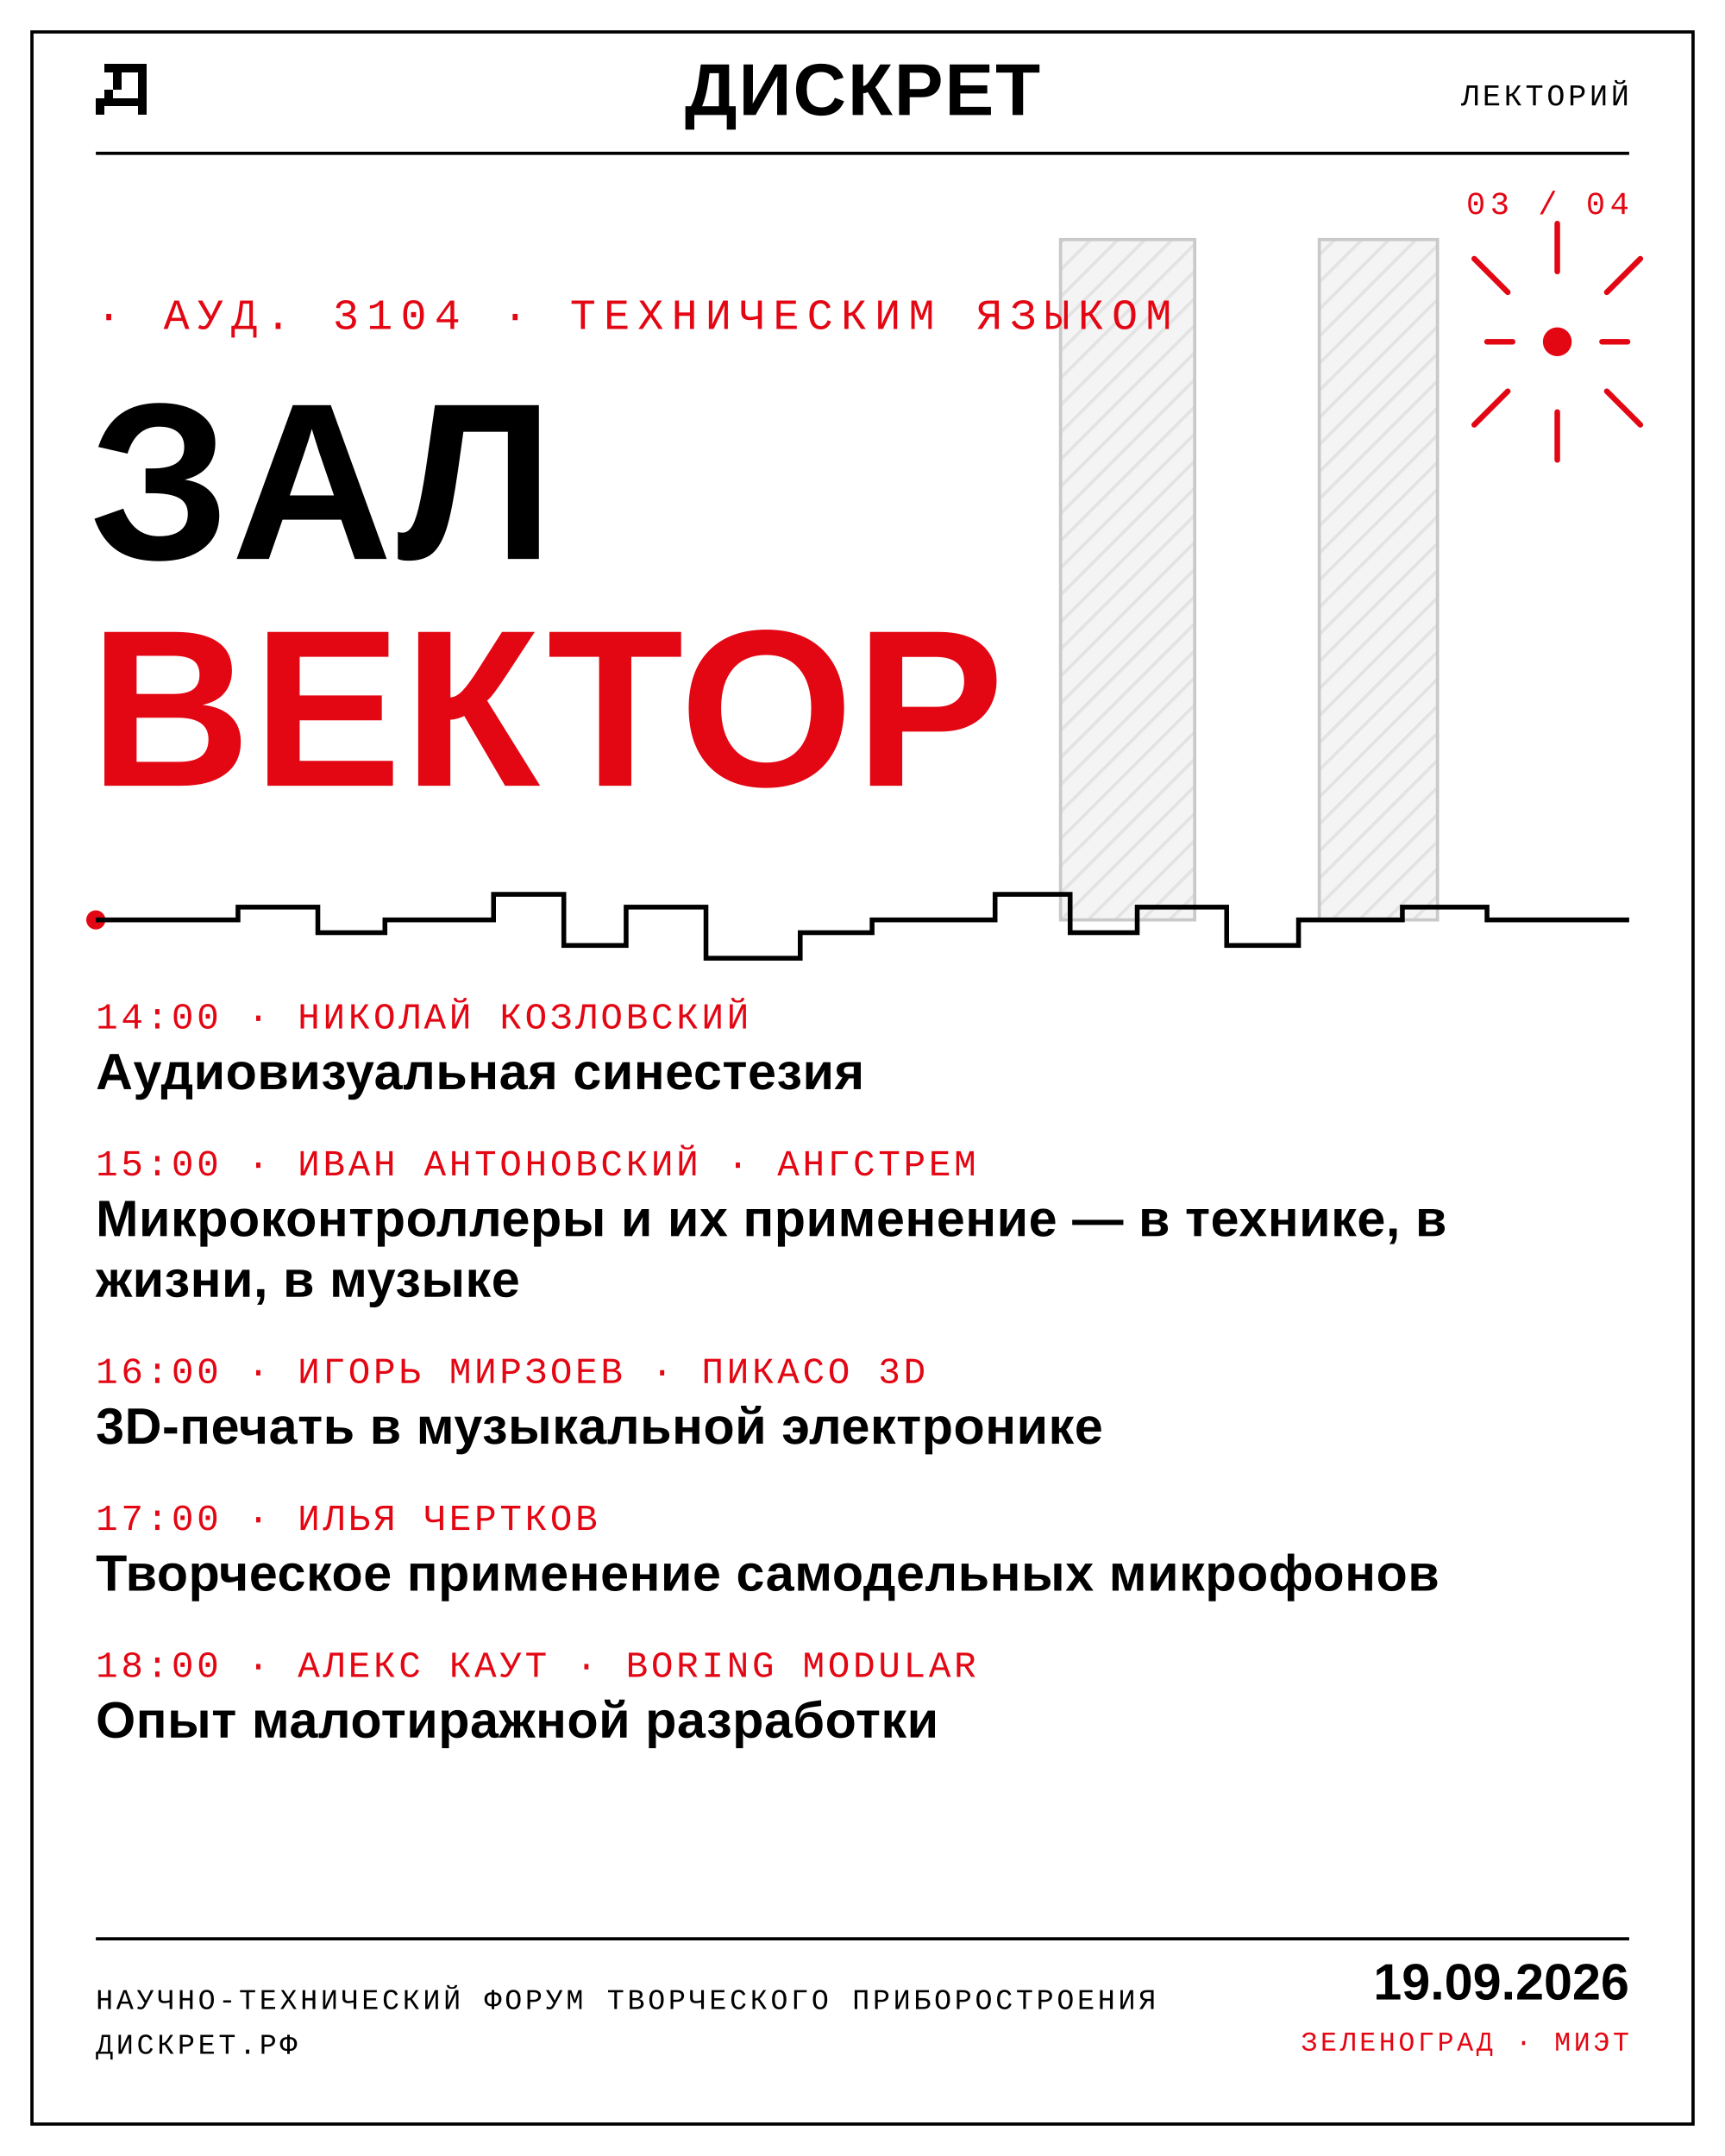
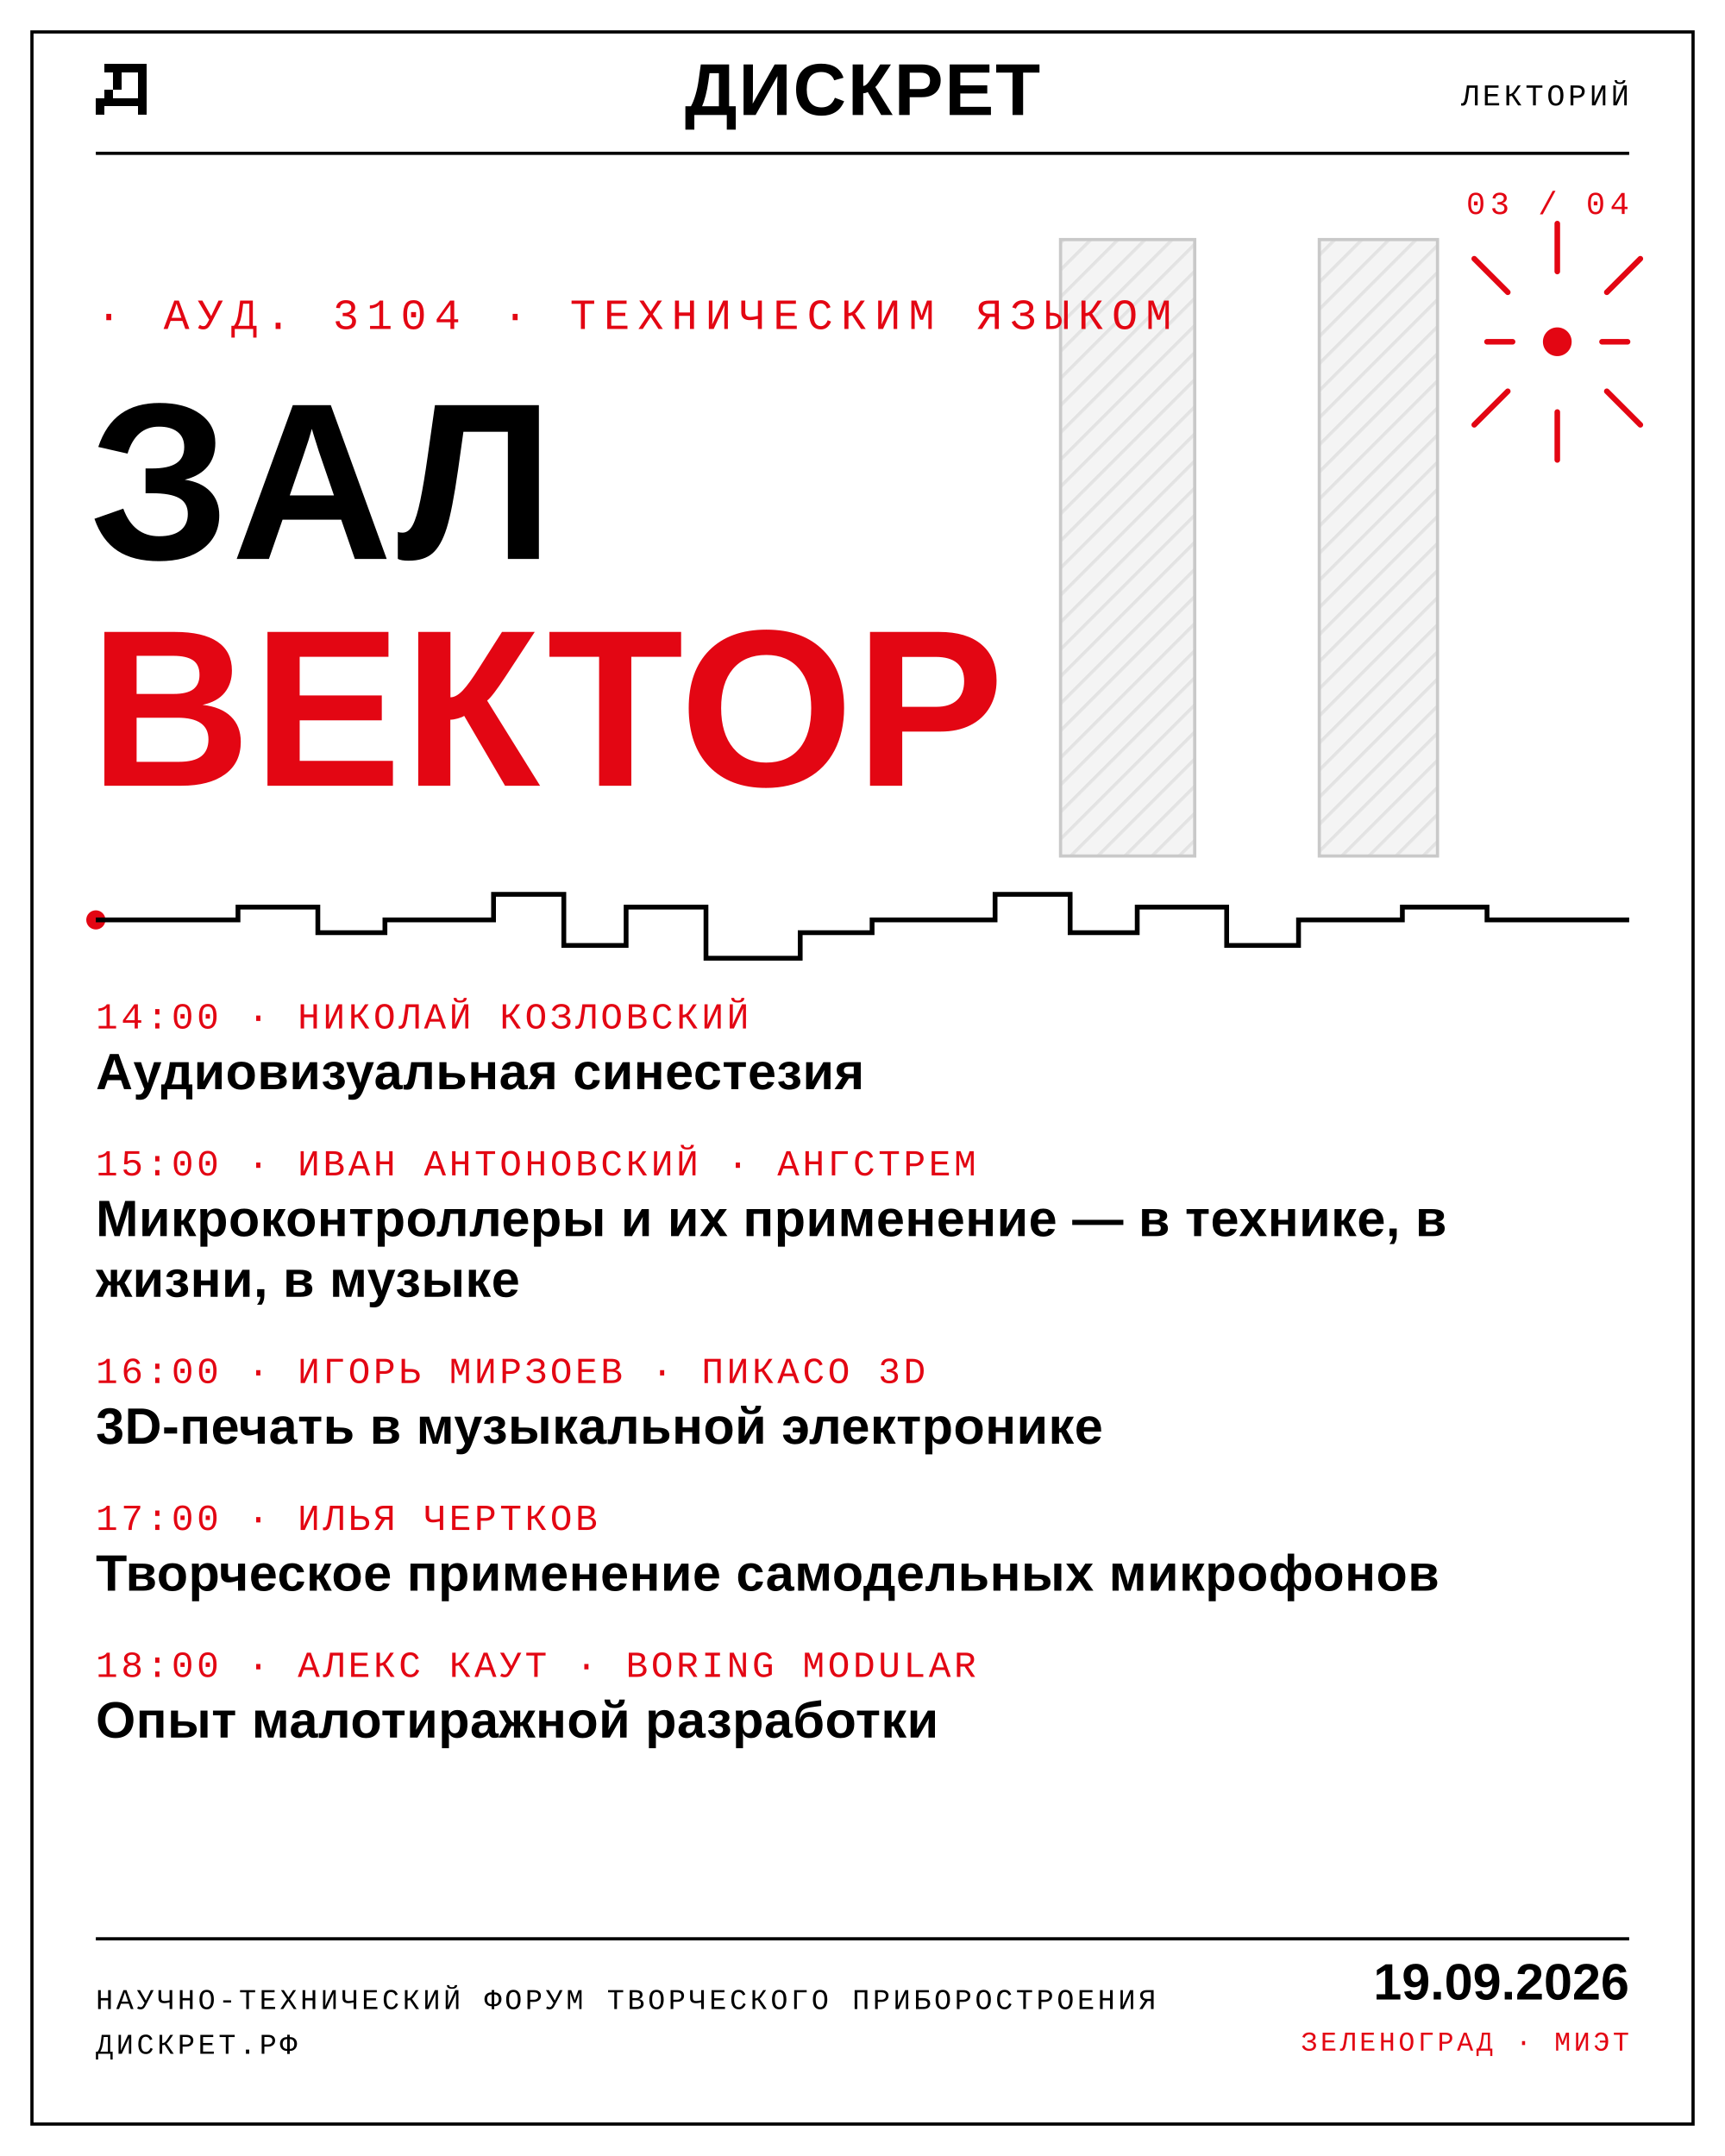
<svg xmlns="http://www.w3.org/2000/svg" width="1080" height="1350" viewBox="0 0 1080 1350" fill="none" font-family="'Arial Narrow','Helvetica Neue',Arial,sans-serif">
  <defs>
    <g id="logoD" shape-rendering="crispEdges" transform="scale(0.66667)">
      <rect x="10" y="0" width="2" height="12" />
      <rect x="2" y="0" width="8" height="2" />
      <rect x="4" y="2" width="2" height="4" />
      <rect x="2" y="6" width="2" height="2" />
      <rect x="0" y="8" width="12" height="2" />
      <rect x="0" y="10" width="2" height="2" />
    </g>
    <pattern id="th" width="12" height="12" patternTransform="rotate(45)" patternUnits="userSpaceOnUse">
      <rect width="12" height="12" fill="#f4f4f4" />
      <line x1="0" y1="0" x2="0" y2="12" stroke="#e3e3e3" stroke-width="4" />
    </pattern>
  </defs>
  <rect width="1080" height="1350" fill="#FFFFFF" />
  <rect x="20" y="20" width="1040" height="1310" fill="none" stroke="#000" stroke-width="2" />
  <use href="#logoD" fill="#000" transform="translate(60,40) scale(4.0)" />
  <text x="540" y="72" text-anchor="middle" font-weight="800" font-size="46" letter-spacing="1" fill="#000">ДИСКРЕТ</text>
  <text x="1020" y="66" text-anchor="end" font-family="'Courier New',monospace" font-size="19" letter-spacing="2" fill="#000">ЛЕКТОРИЙ</text>
  <line x1="60" y1="96" x2="1020" y2="96" stroke="#000" stroke-width="2" />
  <text x="1020" y="134" text-anchor="end" font-family="'Courier New',monospace" font-size="20" letter-spacing="3" fill="#E30613">03 / 04</text>
  <g stroke="#c9c9c9" stroke-width="2">
-     <rect x="664" y="150" width="84" height="426" fill="url(#th)" />
-     <rect x="826" y="150" width="74" height="426" fill="url(#th)" />
+     <rect x="664" y="150" width="84" height="386" fill="url(#th)" />
+     <rect x="826" y="150" width="74" height="386" fill="url(#th)" />
  </g>
  <g stroke="#E30613" stroke-width="3.5" stroke-linecap="round">
    <line x1="975" y1="170" x2="975" y2="140" />
    <line x1="975" y1="258" x2="975" y2="288" />
    <line x1="931" y1="214" x2="947" y2="214" />
    <line x1="1003" y1="214" x2="1019" y2="214" />
    <line x1="944" y1="183" x2="923" y2="162" />
    <line x1="1006" y1="183" x2="1027" y2="162" />
    <line x1="944" y1="245" x2="923" y2="266" />
    <line x1="1006" y1="245" x2="1027" y2="266" />
  </g>
  <circle cx="975" cy="214" r="9" fill="#E30613" />
  <text x="60" y="206" font-family="'Courier New',monospace" font-size="27" letter-spacing="5" fill="#E30613">· АУД. 3104 · ТЕХНИЧЕСКИМ ЯЗЫКОМ</text>
  <text x="56" y="350" font-weight="800" font-size="140" letter-spacing="1" fill="#000">ЗАЛ</text>
  <text x="56" y="492" font-weight="800" font-size="140" letter-spacing="1" fill="#E30613">ВЕКТОР</text>
  <circle cx="60" cy="576" r="6" fill="#E30613" />
  <polyline points="60,576 149,576 149,568 199,568 199,584 241,584 241,576 309,576 309,560 353,560 353,592 392,592 392,568 442,568 442,600 501,600 501,584 546,584 546,576 623,576 623,560 670,560 670,584 712,584 712,568 768,568 768,592 813,592 813,576 878,576 878,568 931,568 931,576 1020,576" fill="none" stroke="#000" stroke-width="3" />
  <text x="60" y="644" font-family="'Courier New',monospace" font-size="23" letter-spacing="2" fill="#E30613">14:00 · НИКОЛАЙ КОЗЛОВСКИЙ</text>
  <text x="60" y="682" font-weight="800" font-size="32" letter-spacing="0.3" fill="#000">Аудиовизуальная синестезия</text>
  <text x="60" y="736" font-family="'Courier New',monospace" font-size="23" letter-spacing="2" fill="#E30613">15:00 · ИВАН АНТОНОВСКИЙ · АНГСТРЕМ</text>
  <text x="60" y="774" font-weight="800" font-size="32" letter-spacing="0.3" fill="#000">Микроконтроллеры и их применение — в технике, в</text>
  <text x="60" y="812" font-weight="800" font-size="32" letter-spacing="0.3" fill="#000">жизни, в музыке</text>
  <text x="60" y="866" font-family="'Courier New',monospace" font-size="23" letter-spacing="2" fill="#E30613">16:00 · ИГОРЬ МИРЗОЕВ · ПИКАСО 3D</text>
  <text x="60" y="904" font-weight="800" font-size="32" letter-spacing="0.3" fill="#000">3D-печать в музыкальной электронике</text>
  <text x="60" y="958" font-family="'Courier New',monospace" font-size="23" letter-spacing="2" fill="#E30613">17:00 · ИЛЬЯ ЧЕРТКОВ</text>
  <text x="60" y="996" font-weight="800" font-size="32" letter-spacing="0.3" fill="#000">Творческое применение самодельных микрофонов</text>
  <text x="60" y="1050" font-family="'Courier New',monospace" font-size="23" letter-spacing="2" fill="#E30613">18:00 · АЛЕКС КАУТ · BORING MODULAR</text>
  <text x="60" y="1088" font-weight="800" font-size="32" letter-spacing="0.3" fill="#000">Опыт малотиражной разработки</text>
  <line x1="60" y1="1214" x2="1020" y2="1214" stroke="#000" stroke-width="2" />
  <text x="60" y="1258" font-family="'Courier New',monospace" font-size="18" letter-spacing="2" fill="#000">НАУЧНО-ТЕХНИЧЕСКИЙ ФОРУМ ТВОРЧЕСКОГО ПРИБОРОСТРОЕНИЯ</text>
  <text x="60" y="1286" font-family="'Courier New',monospace" font-size="18" letter-spacing="2" fill="#000">ДИСКРЕТ.РФ</text>
  <text x="1020" y="1252" text-anchor="end" font-weight="800" font-size="32" fill="#000">19.09.2026</text>
  <text x="1020" y="1284" text-anchor="end" font-family="'Courier New',monospace" font-size="17" letter-spacing="2" fill="#E30613">ЗЕЛЕНОГРАД · МИЭТ</text>
</svg>
